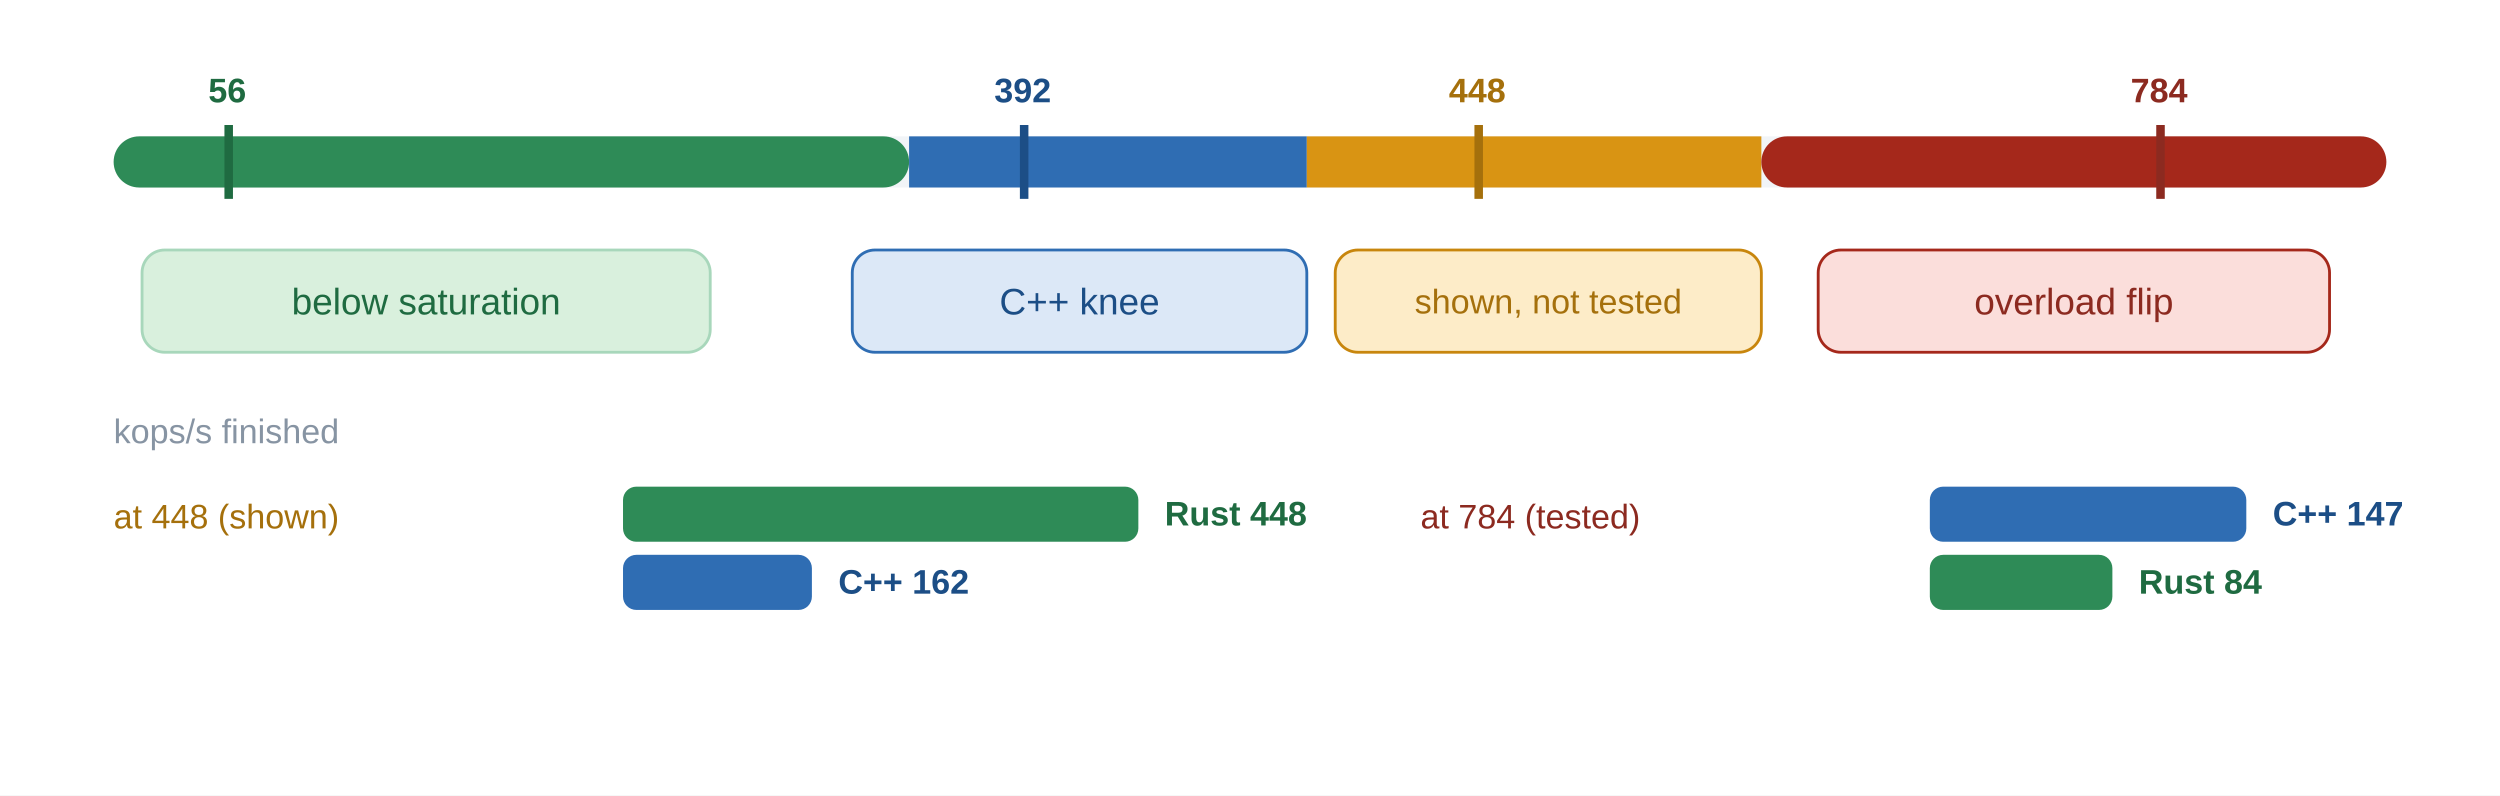
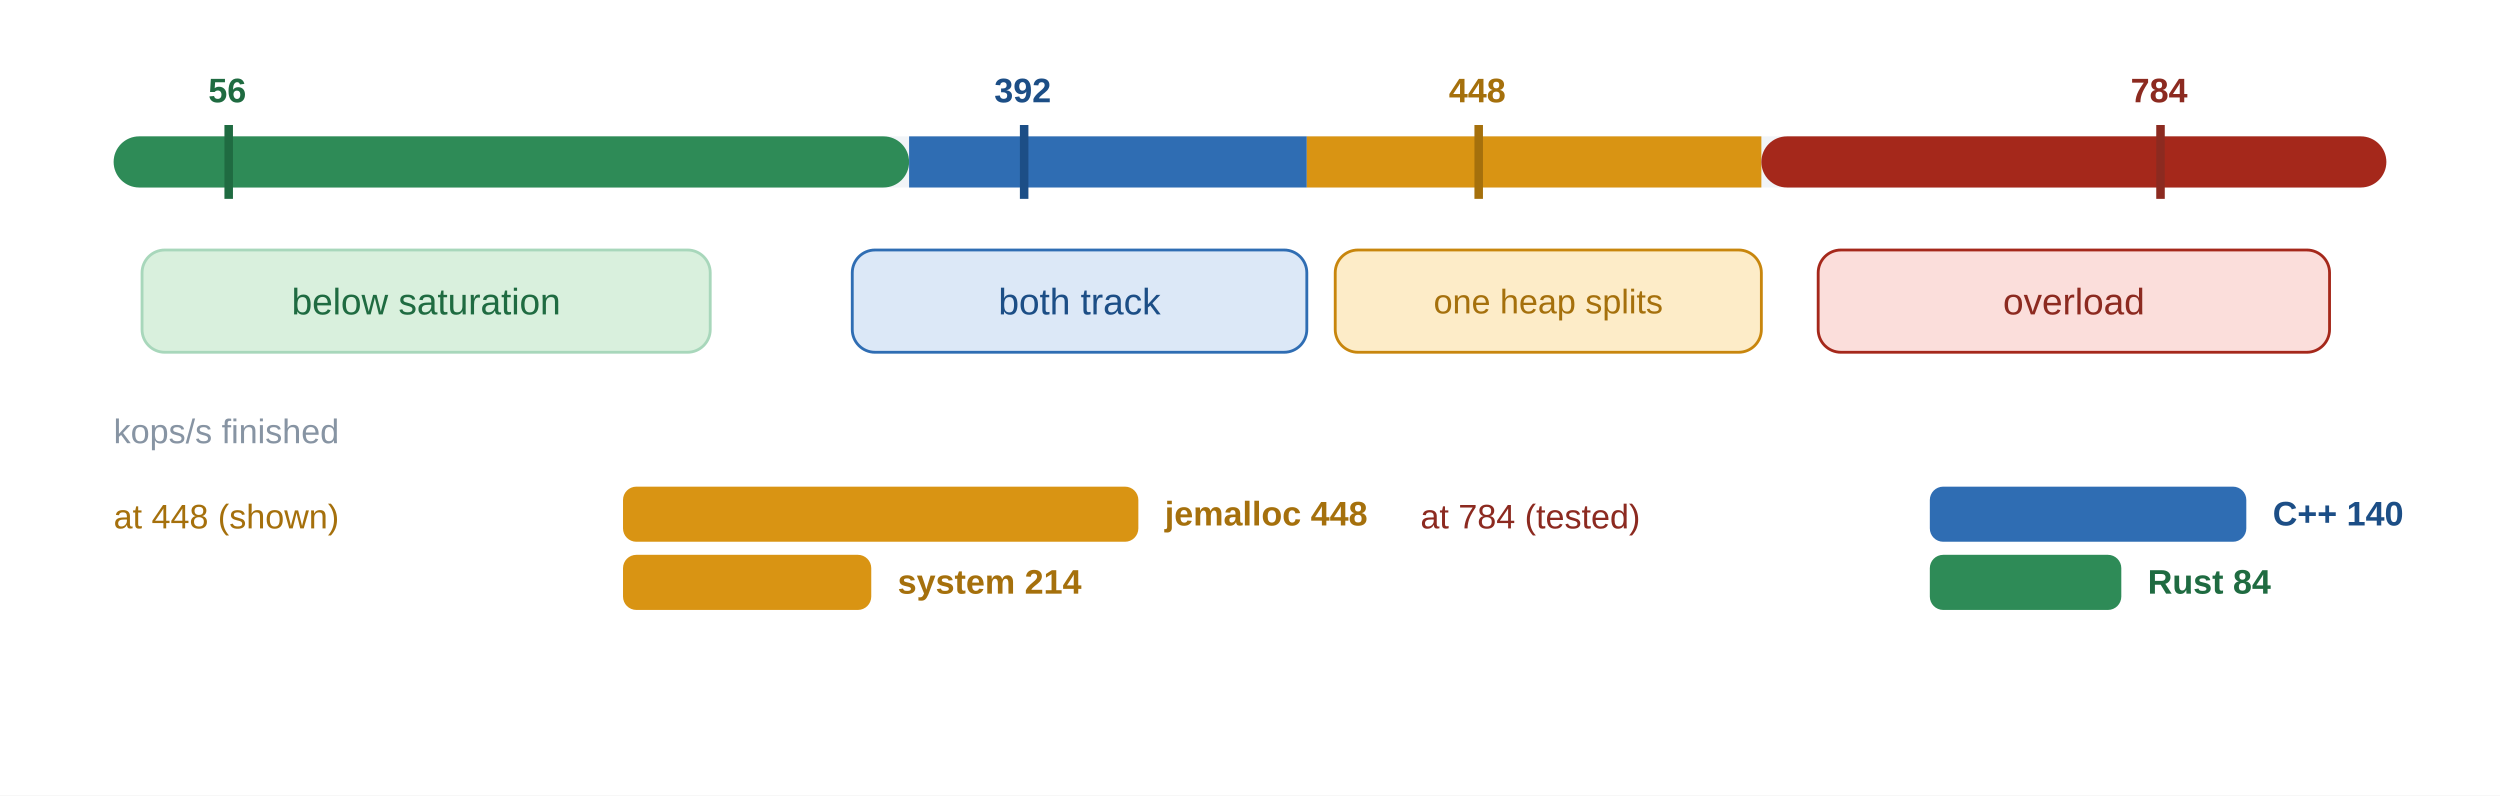
<svg xmlns="http://www.w3.org/2000/svg" viewBox="0 0 880 280" width="880" height="280" font-family="'Segoe UI','Helvetica Neue',Arial,sans-serif">
  <rect x="0" y="0" width="880" height="280" fill="#ffffff" />
  <rect x="40" y="48" width="800" height="18" rx="9" fill="#f1f4f7" />
  <rect x="40" y="48" width="280" height="18" rx="9" fill="#2e8b57" />
  <rect x="320" y="48" width="140" height="18" fill="#2f6db3" />
  <rect x="460" y="48" width="160" height="18" fill="#d99413" />
  <rect x="620" y="48" width="220" height="18" rx="9" fill="#a5281b" />
  <rect x="79" y="44" width="3" height="26" fill="#1f6b41" />
  <text x="80" y="36" font-size="12" fill="#1f6b41" text-anchor="middle" font-weight="700">56</text>
  <rect x="359" y="44" width="3" height="26" fill="#1c4e86" />
  <text x="360" y="36" font-size="12" fill="#1c4e86" text-anchor="middle" font-weight="700">392</text>
  <rect x="519" y="44" width="3" height="26" fill="#a5700c" />
  <text x="520" y="36" font-size="12" fill="#a5700c" text-anchor="middle" font-weight="700">448</text>
  <rect x="759" y="44" width="3" height="26" fill="#8c2a20" />
  <text x="760" y="36" font-size="12" fill="#8c2a20" text-anchor="middle" font-weight="700">784</text>
  <rect x="50" y="88" width="200" height="36" rx="8" fill="#d9f0dd" stroke="#a8d7bb" stroke-width="1.0" />
  <text x="150.0" y="110.68" font-size="13" fill="#1f6b41" text-anchor="middle">below saturation</text>
  <rect x="300" y="88" width="160" height="36" rx="8" fill="#dce8f7" stroke="#2f6db3" stroke-width="1.0" />
-   <text x="380.0" y="110.68" font-size="13" fill="#1c4e86" text-anchor="middle">C++ knee</text>
+   <text x="380.0" y="110.68" font-size="13" fill="#1c4e86" text-anchor="middle">both track</text>
  <rect x="470" y="88" width="150" height="36" rx="8" fill="#fdecc8" stroke="#c8860d" stroke-width="1.0" />
-   <text x="545.0" y="110.32" font-size="12" fill="#a5700c" text-anchor="middle">shown, not tested</text>
+   <text x="545.0" y="110.32" font-size="12" fill="#a5700c" text-anchor="middle">one heap splits</text>
  <rect x="640" y="88" width="180" height="36" rx="8" fill="#fbdedb" stroke="#a5281b" stroke-width="1.0" />
-   <text x="730.0" y="110.68" font-size="13" fill="#8c2a20" text-anchor="middle">overload flip</text>
+   <text x="730.0" y="110.68" font-size="13" fill="#8c2a20" text-anchor="middle">overload</text>
  <text x="40" y="156" font-size="12" fill="#8794a3">kops/s finished</text>
  <text x="40" y="186" font-size="12" fill="#a5700c">at 448 (shown)</text>
-   <rect x="220" y="172" width="180.0" height="18" rx="4" fill="#2e8b57" stroke="#2e8b57" stroke-width="1.4" />
-   <text x="410.0" y="184.96" font-size="12" fill="#1f6b41" font-weight="700">Rust  448</text>
-   <rect x="220" y="196" width="65.089" height="18" rx="4" fill="#2f6db3" stroke="#2f6db3" stroke-width="1.4" />
-   <text x="295.089" y="208.96" font-size="12" fill="#1c4e86" font-weight="700">C++  162</text>
+   <rect x="220" y="172" width="180.0" height="18" rx="4" fill="#d99413" stroke="#d99413" stroke-width="1.4" />
+   <text x="410.0" y="184.96" font-size="12" fill="#a5700c" font-weight="700">jemalloc  448</text>
+   <rect x="220" y="196" width="85.982" height="18" rx="4" fill="#d99413" stroke="#d99413" stroke-width="1.4" />
+   <text x="315.982" y="208.96" font-size="12" fill="#a5700c" font-weight="700">system  214</text>
  <text x="500" y="186" font-size="12" fill="#8c2a20">at 784 (tested)</text>
  <rect x="680" y="172" width="110.0" height="18" rx="4" fill="#2f6db3" stroke="#2f6db3" stroke-width="1.4" />
-   <text x="800.0" y="184.96" font-size="12" fill="#1c4e86" font-weight="700">C++  147</text>
-   <rect x="680" y="196" width="62.857" height="18" rx="4" fill="#2e8b57" stroke="#2e8b57" stroke-width="1.4" />
-   <text x="752.857" y="208.96" font-size="12" fill="#1f6b41" font-weight="700">Rust  84</text>
+   <text x="800.0" y="184.96" font-size="12" fill="#1c4e86" font-weight="700">C++  140</text>
+   <rect x="680" y="196" width="66.0" height="18" rx="4" fill="#2e8b57" stroke="#2e8b57" stroke-width="1.4" />
+   <text x="756.0" y="208.96" font-size="12" fill="#1f6b41" font-weight="700">Rust  84</text>
</svg>
